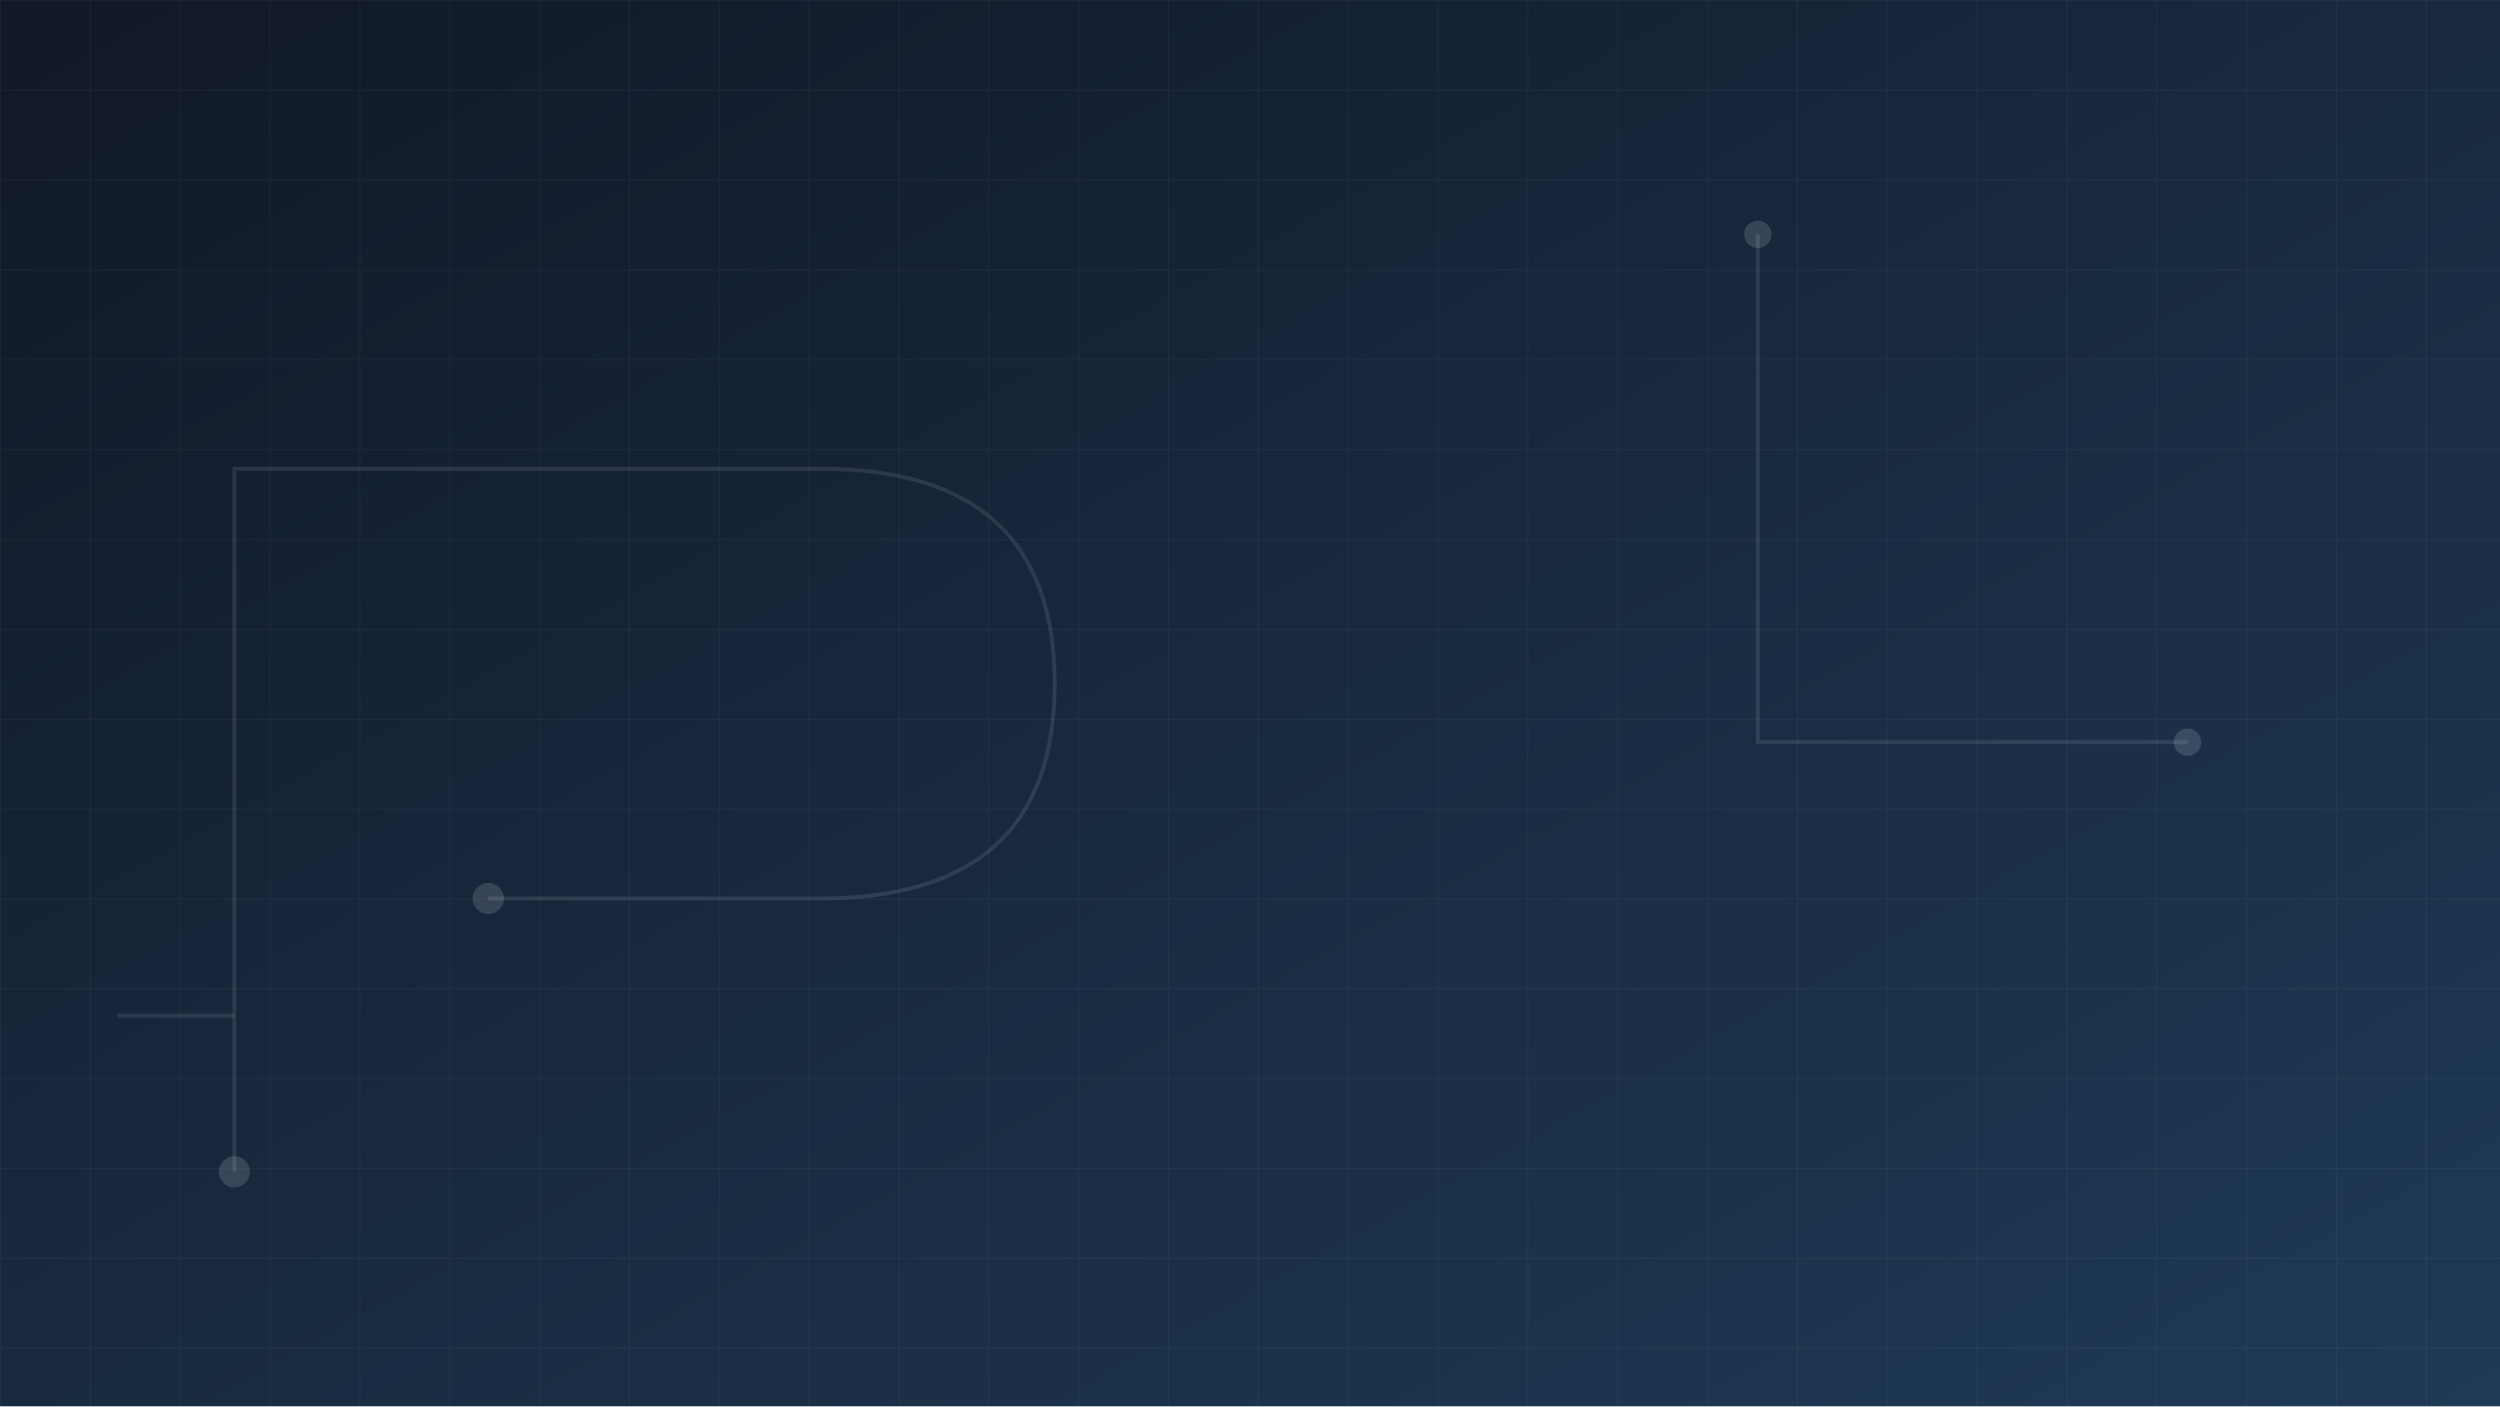
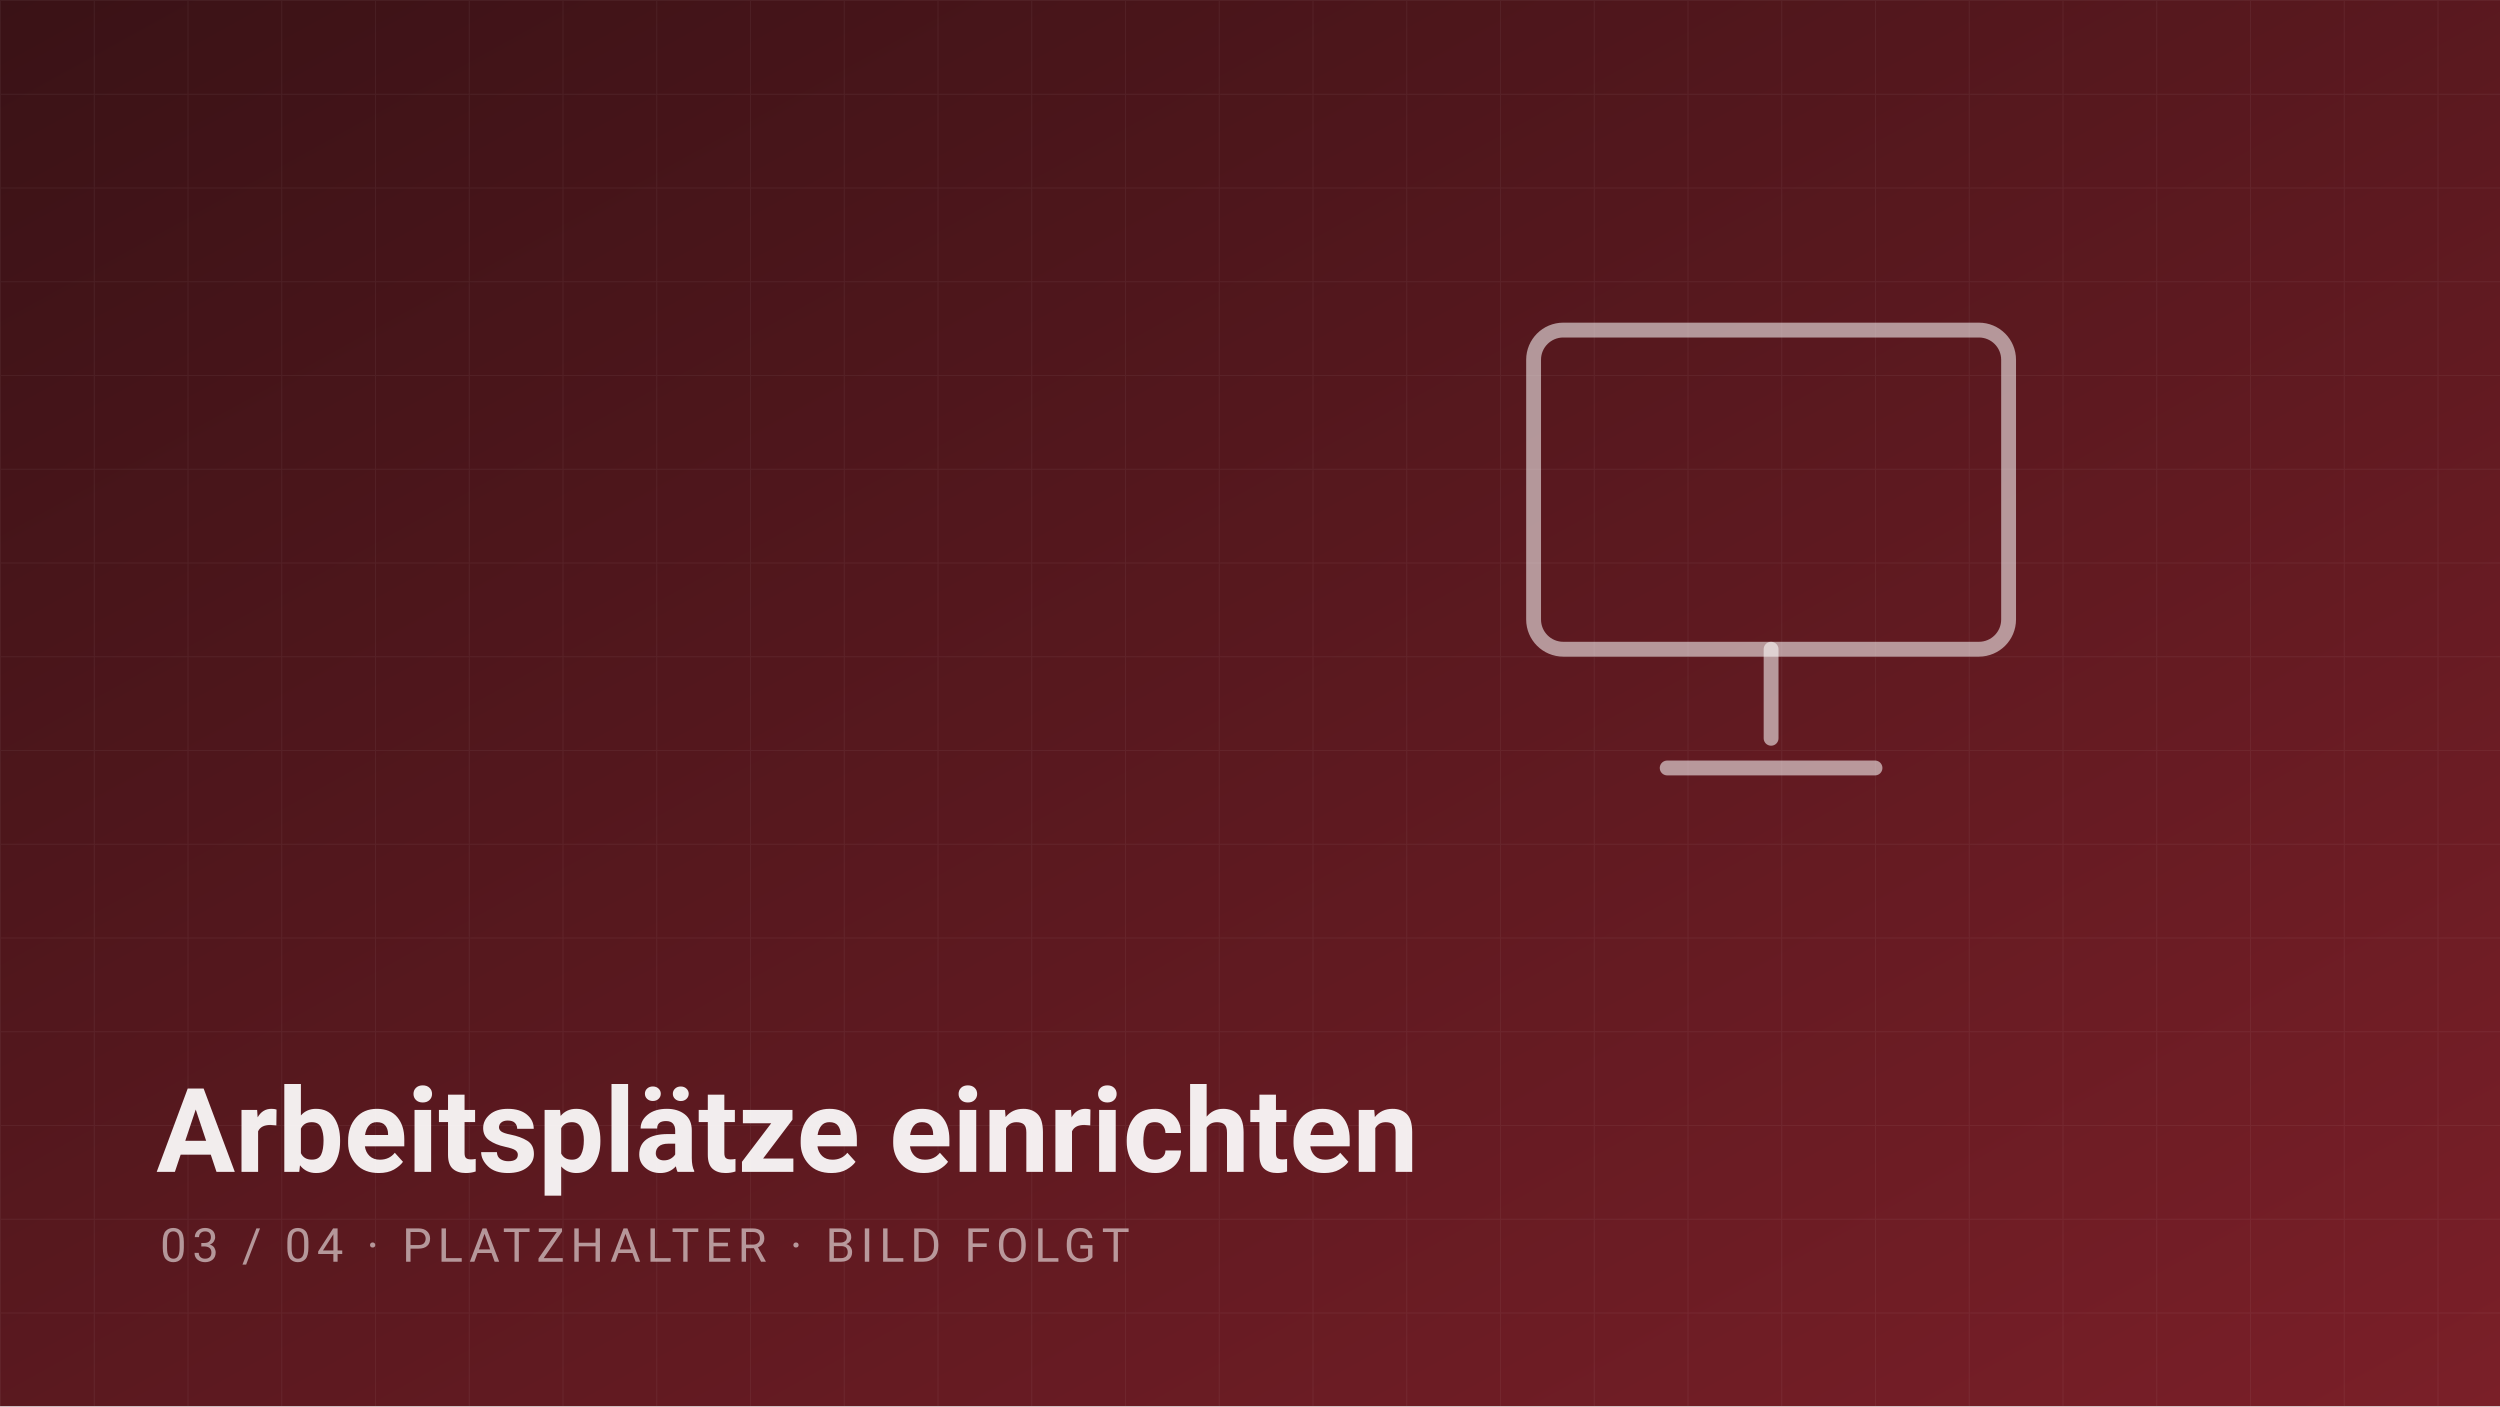
- <svg xmlns="http://www.w3.org/2000/svg" viewBox="0 0 1280 720" width="1280" height="720" role="img" aria-label="Hintergrundbild">
+ <svg xmlns="http://www.w3.org/2000/svg" viewBox="0 0 1280 720" width="1280" height="720" role="img" aria-label="Platzhalterbild 3">
  <defs>
    <linearGradient id="g3" x1="0" y1="0" x2="1" y2="1">
-       <stop offset="0" stop-color="#111827" />
-       <stop offset="1" stop-color="#1f3a56" />
+       <stop offset="0" stop-color="#3a1216" />
+       <stop offset="1" stop-color="#7a1f28" />
    </linearGradient>
-     <pattern id="d3" width="46" height="46" patternUnits="userSpaceOnUse">
-       <path d="M46 0H0V46" fill="none" stroke="#ffffff" stroke-opacity="0.04" stroke-width="1" />
+     <pattern id="d3" width="48" height="48" patternUnits="userSpaceOnUse">
+       <path d="M48 0H0V48" fill="none" stroke="#ffffff" stroke-opacity="0.05" stroke-width="1" />
    </pattern>
  </defs>
  <rect width="1280" height="720" fill="url(#g3)" />
  <rect width="1280" height="720" fill="url(#d3)" />
-   <g fill="none" stroke="#ffffff" stroke-opacity="0.10" stroke-width="2">
-     <path d="M120 600 L120 240 L420 240 Q540 240 540 350 Q540 460 420 460 L250 460" />
-     <path d="M120 520 L60 520" />
-     <path d="M900 120 L900 380 L1120 380" />
+   <g transform="translate(770 150) scale(1.9)" fill="none" stroke="#ffffff" stroke-opacity="0.55" stroke-width="4" stroke-linecap="round" stroke-linejoin="round">
+     <rect x="8" y="10" width="128" height="86" rx="8" />
+     <path d="M72 96 L72 120 M44 128 L100 128" />
  </g>
-   <g fill="#ffffff" fill-opacity="0.14">
-     <circle cx="120" cy="600" r="8" />
-     <circle cx="250" cy="460" r="8" />
-     <circle cx="900" cy="120" r="7" />
-     <circle cx="1120" cy="380" r="7" />
+   <g font-family="'Segoe UI',Roboto,Arial,sans-serif">
+     <text x="80" y="600" font-size="60" font-weight="700" fill="#ffffff" fill-opacity="0.92">Arbeitsplätze einrichten</text>
+     <text x="82" y="646" font-size="24" fill="#ffffff" fill-opacity="0.55" letter-spacing="3">03 / 04 · PLATZHALTER · BILD FOLGT</text>
  </g>
</svg>
